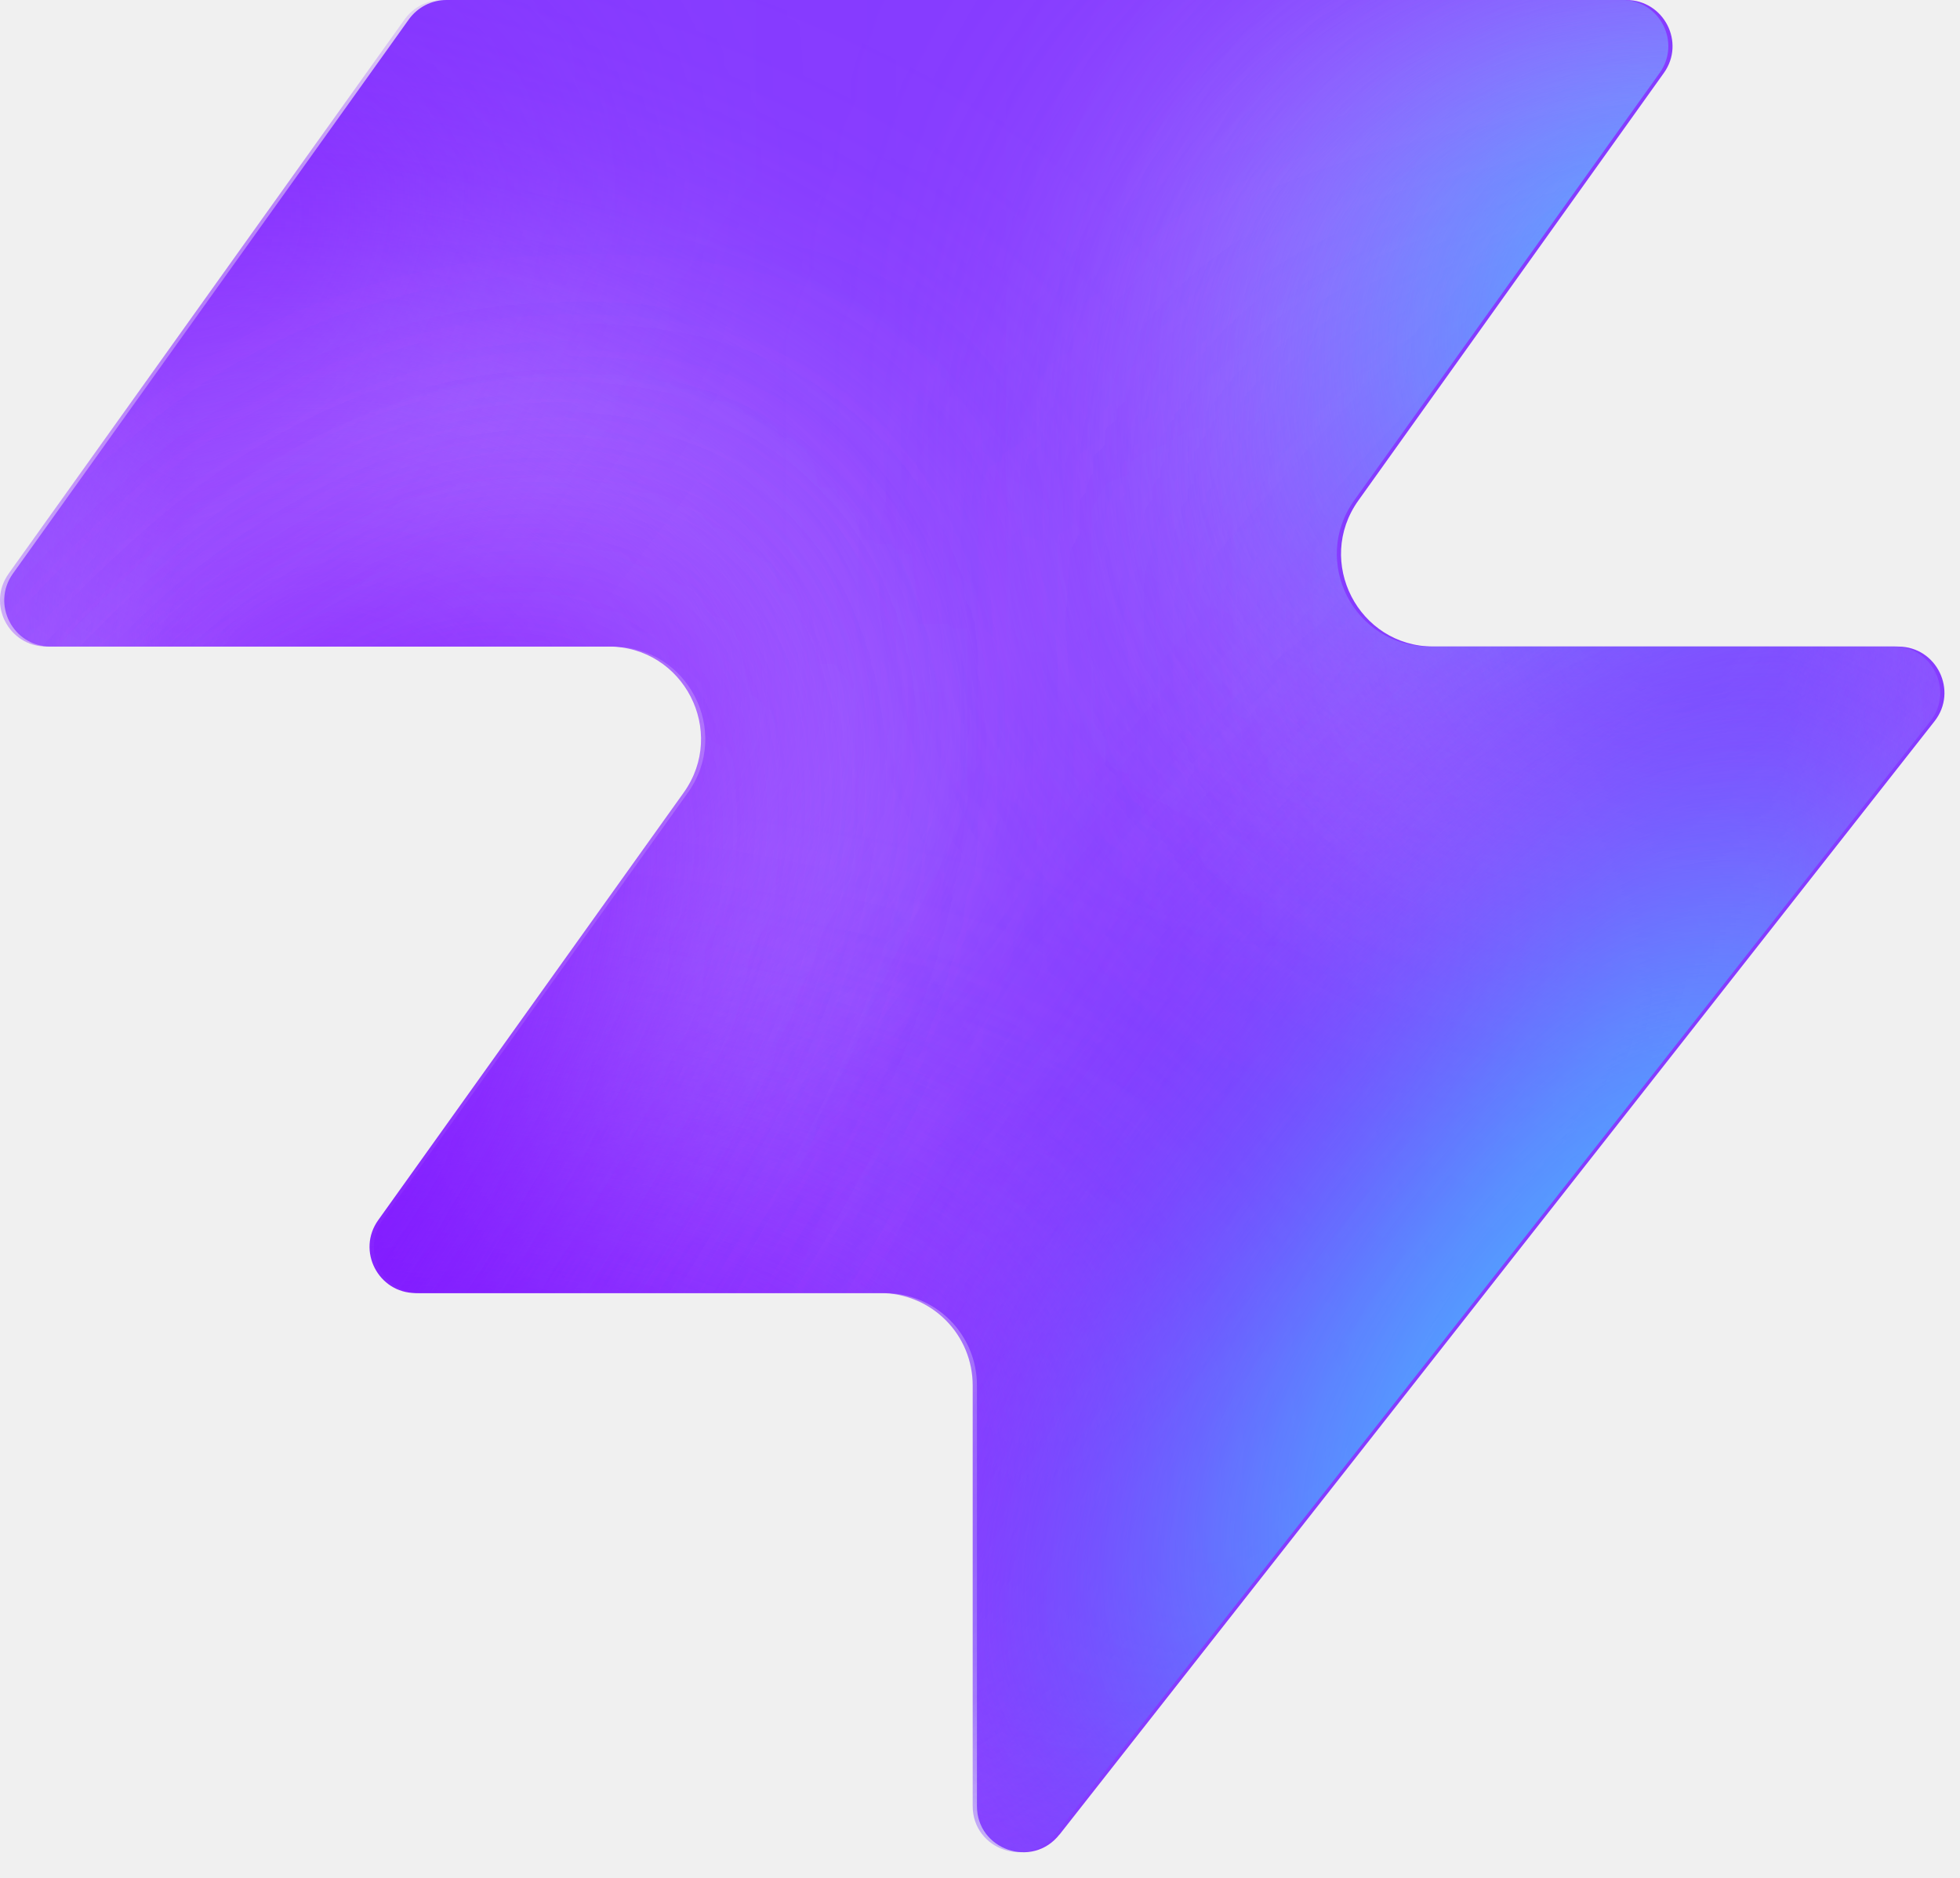
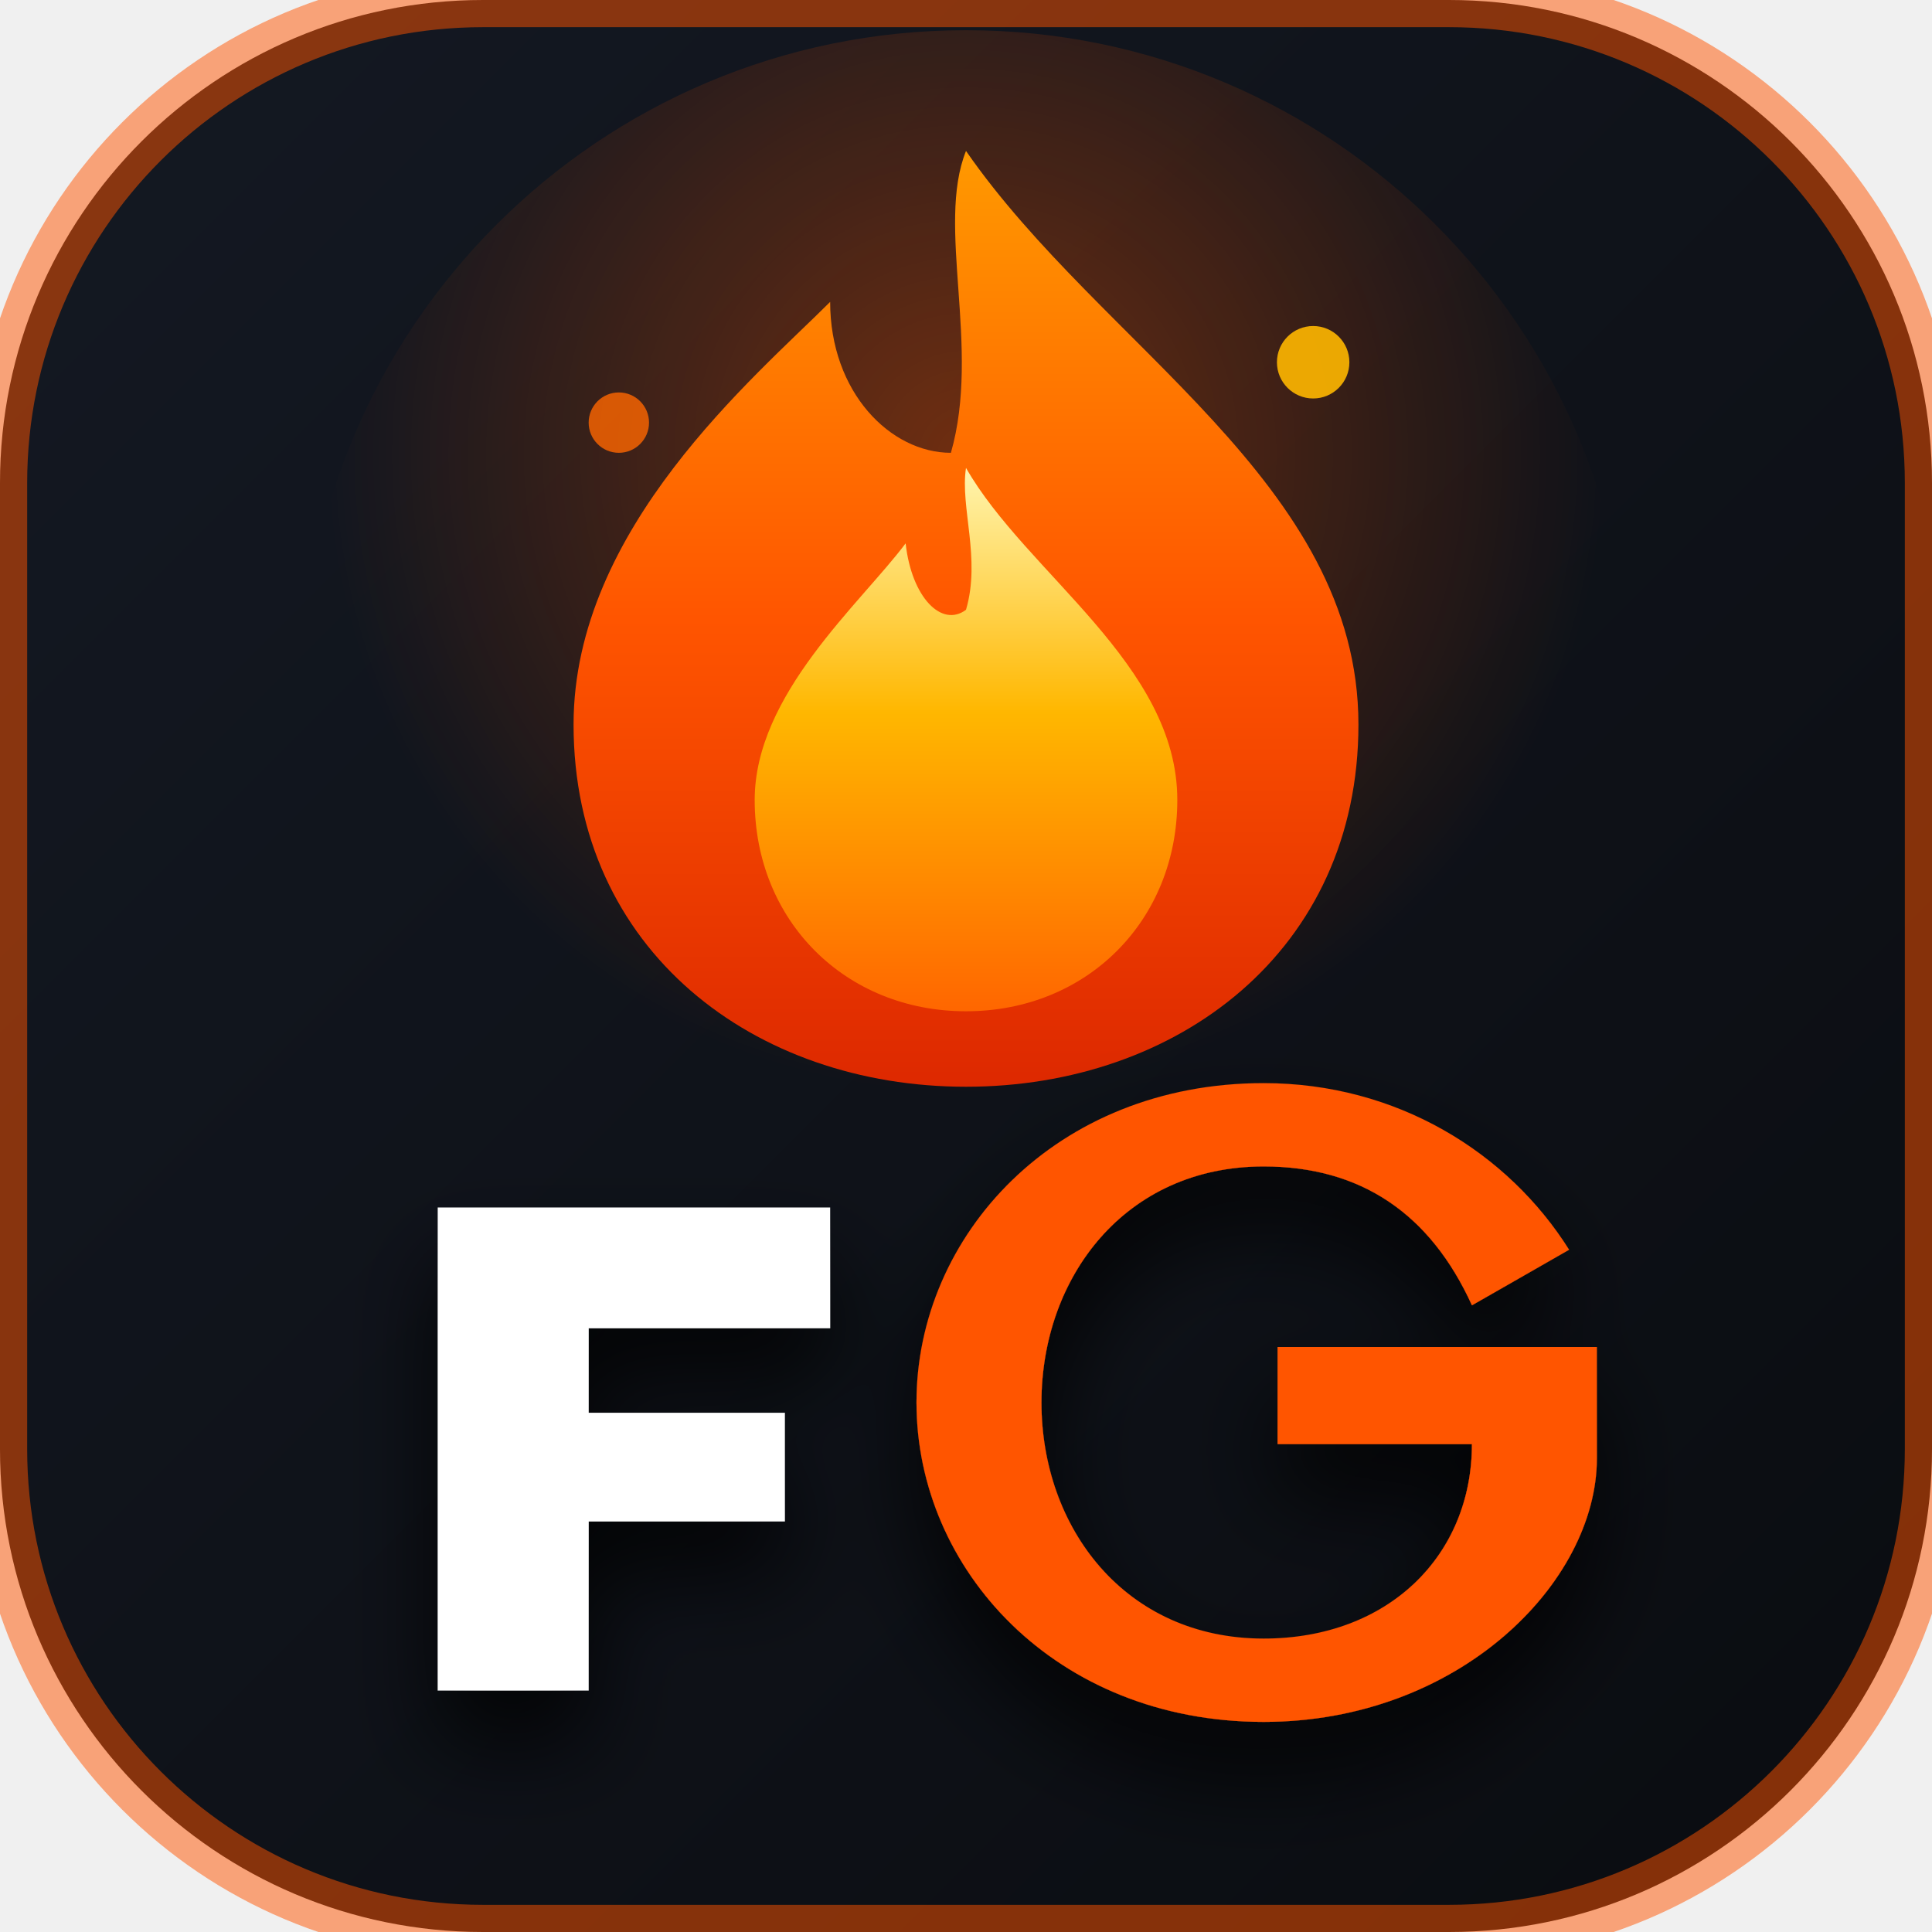
- <svg xmlns="http://www.w3.org/2000/svg" width="48" height="46" fill="none" viewBox="0 0 48 46">
-   <path fill="#863bff" d="M25.946 44.938c-.664.845-2.021.375-2.021-.698V33.937a2.26 2.26 0 0 0-2.262-2.262H10.287c-.92 0-1.456-1.04-.92-1.788l7.48-10.471c1.07-1.497 0-3.578-1.842-3.578H1.237c-.92 0-1.456-1.04-.92-1.788L10.013.474c.214-.297.556-.474.92-.474h28.894c.92 0 1.456 1.04.92 1.788l-7.48 10.471c-1.07 1.498 0 3.579 1.842 3.579h11.377c.943 0 1.473 1.088.89 1.83L25.947 44.94z" style="fill:#863bff;fill:color(display-p3 .525 .23 1);fill-opacity:1" />
-   <mask id="a" width="48" height="46" x="0" y="0" maskUnits="userSpaceOnUse" style="mask-type:alpha">
-     <path fill="#000" d="M25.842 44.938c-.664.844-2.021.375-2.021-.698V33.937a2.26 2.26 0 0 0-2.262-2.262H10.183c-.92 0-1.456-1.04-.92-1.788l7.48-10.471c1.07-1.498 0-3.579-1.842-3.579H1.133c-.92 0-1.456-1.04-.92-1.787L9.91.473c.214-.297.556-.474.92-.474h28.894c.92 0 1.456 1.04.92 1.788l-7.48 10.471c-1.07 1.498 0 3.578 1.842 3.578h11.377c.943 0 1.473 1.088.89 1.832L25.843 44.94z" style="fill:#000;fill-opacity:1" />
-   </mask>
-   <g mask="url(#a)">
-     <g filter="url(#b)">
-       <ellipse cx="5.508" cy="14.704" fill="#ede6ff" rx="5.508" ry="14.704" style="fill:#ede6ff;fill:color(display-p3 .927 .903 1);fill-opacity:1" transform="matrix(.00324 1 1 -.00324 -4.47 31.516)" />
-     </g>
-     <g filter="url(#c)">
-       <ellipse cx="10.399" cy="29.851" fill="#ede6ff" rx="10.399" ry="29.851" style="fill:#ede6ff;fill:color(display-p3 .927 .903 1);fill-opacity:1" transform="matrix(.00324 1 1 -.00324 -39.328 7.883)" />
-     </g>
-     <g filter="url(#d)">
-       <ellipse cx="5.508" cy="30.487" fill="#7e14ff" rx="5.508" ry="30.487" style="fill:#7e14ff;fill:color(display-p3 .492 .077 1);fill-opacity:1" transform="rotate(89.814 -25.913 -14.639)scale(1 -1)" />
-     </g>
-     <g filter="url(#e)">
-       <ellipse cx="5.508" cy="30.599" fill="#7e14ff" rx="5.508" ry="30.599" style="fill:#7e14ff;fill:color(display-p3 .492 .077 1);fill-opacity:1" transform="rotate(89.814 -32.644 -3.334)scale(1 -1)" />
-     </g>
-     <g filter="url(#f)">
-       <ellipse cx="5.508" cy="30.599" fill="#7e14ff" rx="5.508" ry="30.599" style="fill:#7e14ff;fill:color(display-p3 .492 .077 1);fill-opacity:1" transform="matrix(.00324 1 1 -.00324 -34.34 30.47)" />
-     </g>
-     <g filter="url(#g)">
-       <ellipse cx="14.072" cy="22.078" fill="#ede6ff" rx="14.072" ry="22.078" style="fill:#ede6ff;fill:color(display-p3 .927 .903 1);fill-opacity:1" transform="rotate(93.35 24.506 48.493)scale(-1 1)" />
-     </g>
-     <g filter="url(#h)">
-       <ellipse cx="3.47" cy="21.501" fill="#7e14ff" rx="3.47" ry="21.501" style="fill:#7e14ff;fill:color(display-p3 .492 .077 1);fill-opacity:1" transform="rotate(89.009 28.708 47.59)scale(-1 1)" />
-     </g>
-     <g filter="url(#i)">
-       <ellipse cx="3.47" cy="21.501" fill="#7e14ff" rx="3.47" ry="21.501" style="fill:#7e14ff;fill:color(display-p3 .492 .077 1);fill-opacity:1" transform="rotate(89.009 28.708 47.59)scale(-1 1)" />
-     </g>
-     <g filter="url(#j)">
-       <ellipse cx=".387" cy="8.972" fill="#7e14ff" rx="4.407" ry="29.108" style="fill:#7e14ff;fill:color(display-p3 .492 .077 1);fill-opacity:1" transform="rotate(39.51 .387 8.972)" />
-     </g>
-     <g filter="url(#k)">
-       <ellipse cx="47.523" cy="-6.092" fill="#7e14ff" rx="4.407" ry="29.108" style="fill:#7e14ff;fill:color(display-p3 .492 .077 1);fill-opacity:1" transform="rotate(37.892 47.523 -6.092)" />
-     </g>
-     <g filter="url(#l)">
-       <ellipse cx="41.412" cy="6.333" fill="#47bfff" rx="5.971" ry="9.665" style="fill:#47bfff;fill:color(display-p3 .28 .748 1);fill-opacity:1" transform="rotate(37.892 41.412 6.333)" />
-     </g>
-     <g filter="url(#m)">
-       <ellipse cx="-1.879" cy="38.332" fill="#7e14ff" rx="4.407" ry="29.108" style="fill:#7e14ff;fill:color(display-p3 .492 .077 1);fill-opacity:1" transform="rotate(37.892 -1.88 38.332)" />
-     </g>
-     <g filter="url(#n)">
-       <ellipse cx="-1.879" cy="38.332" fill="#7e14ff" rx="4.407" ry="29.108" style="fill:#7e14ff;fill:color(display-p3 .492 .077 1);fill-opacity:1" transform="rotate(37.892 -1.88 38.332)" />
-     </g>
-     <g filter="url(#o)">
-       <ellipse cx="35.651" cy="29.907" fill="#7e14ff" rx="4.407" ry="29.108" style="fill:#7e14ff;fill:color(display-p3 .492 .077 1);fill-opacity:1" transform="rotate(37.892 35.651 29.907)" />
-     </g>
-     <g filter="url(#p)">
-       <ellipse cx="38.418" cy="32.4" fill="#47bfff" rx="5.971" ry="15.297" style="fill:#47bfff;fill:color(display-p3 .28 .748 1);fill-opacity:1" transform="rotate(37.892 38.418 32.4)" />
-     </g>
-   </g>
+ <svg xmlns="http://www.w3.org/2000/svg" viewBox="0 0 64 64" width="64" height="64">
  <defs>
-     <filter id="b" width="60.045" height="41.654" x="-19.77" y="16.149" color-interpolation-filters="sRGB" filterUnits="userSpaceOnUse">
-       <feFlood flood-opacity="0" result="BackgroundImageFix" />
-       <feBlend in="SourceGraphic" in2="BackgroundImageFix" result="shape" />
-       <feGaussianBlur result="effect1_foregroundBlur_2002_17158" stdDeviation="7.659" />
-     </filter>
-     <filter id="c" width="90.34" height="51.437" x="-54.613" y="-7.533" color-interpolation-filters="sRGB" filterUnits="userSpaceOnUse">
-       <feFlood flood-opacity="0" result="BackgroundImageFix" />
-       <feBlend in="SourceGraphic" in2="BackgroundImageFix" result="shape" />
-       <feGaussianBlur result="effect1_foregroundBlur_2002_17158" stdDeviation="7.659" />
-     </filter>
-     <filter id="d" width="79.355" height="29.4" x="-49.64" y="2.03" color-interpolation-filters="sRGB" filterUnits="userSpaceOnUse">
-       <feFlood flood-opacity="0" result="BackgroundImageFix" />
-       <feBlend in="SourceGraphic" in2="BackgroundImageFix" result="shape" />
-       <feGaussianBlur result="effect1_foregroundBlur_2002_17158" stdDeviation="4.596" />
-     </filter>
-     <filter id="e" width="79.579" height="29.4" x="-45.045" y="20.029" color-interpolation-filters="sRGB" filterUnits="userSpaceOnUse">
-       <feFlood flood-opacity="0" result="BackgroundImageFix" />
-       <feBlend in="SourceGraphic" in2="BackgroundImageFix" result="shape" />
-       <feGaussianBlur result="effect1_foregroundBlur_2002_17158" stdDeviation="4.596" />
-     </filter>
-     <filter id="f" width="79.579" height="29.4" x="-43.513" y="21.178" color-interpolation-filters="sRGB" filterUnits="userSpaceOnUse">
-       <feFlood flood-opacity="0" result="BackgroundImageFix" />
-       <feBlend in="SourceGraphic" in2="BackgroundImageFix" result="shape" />
-       <feGaussianBlur result="effect1_foregroundBlur_2002_17158" stdDeviation="4.596" />
-     </filter>
-     <filter id="g" width="74.749" height="58.852" x="15.756" y="-17.901" color-interpolation-filters="sRGB" filterUnits="userSpaceOnUse">
-       <feFlood flood-opacity="0" result="BackgroundImageFix" />
-       <feBlend in="SourceGraphic" in2="BackgroundImageFix" result="shape" />
-       <feGaussianBlur result="effect1_foregroundBlur_2002_17158" stdDeviation="7.659" />
-     </filter>
-     <filter id="h" width="61.377" height="25.362" x="23.548" y="2.284" color-interpolation-filters="sRGB" filterUnits="userSpaceOnUse">
-       <feFlood flood-opacity="0" result="BackgroundImageFix" />
-       <feBlend in="SourceGraphic" in2="BackgroundImageFix" result="shape" />
-       <feGaussianBlur result="effect1_foregroundBlur_2002_17158" stdDeviation="4.596" />
-     </filter>
-     <filter id="i" width="61.377" height="25.362" x="23.548" y="2.284" color-interpolation-filters="sRGB" filterUnits="userSpaceOnUse">
-       <feFlood flood-opacity="0" result="BackgroundImageFix" />
-       <feBlend in="SourceGraphic" in2="BackgroundImageFix" result="shape" />
-       <feGaussianBlur result="effect1_foregroundBlur_2002_17158" stdDeviation="4.596" />
-     </filter>
-     <filter id="j" width="56.045" height="63.649" x="-27.636" y="-22.853" color-interpolation-filters="sRGB" filterUnits="userSpaceOnUse">
-       <feFlood flood-opacity="0" result="BackgroundImageFix" />
-       <feBlend in="SourceGraphic" in2="BackgroundImageFix" result="shape" />
-       <feGaussianBlur result="effect1_foregroundBlur_2002_17158" stdDeviation="4.596" />
-     </filter>
-     <filter id="k" width="54.814" height="64.646" x="20.116" y="-38.415" color-interpolation-filters="sRGB" filterUnits="userSpaceOnUse">
-       <feFlood flood-opacity="0" result="BackgroundImageFix" />
-       <feBlend in="SourceGraphic" in2="BackgroundImageFix" result="shape" />
-       <feGaussianBlur result="effect1_foregroundBlur_2002_17158" stdDeviation="4.596" />
-     </filter>
-     <filter id="l" width="33.541" height="35.313" x="24.641" y="-11.323" color-interpolation-filters="sRGB" filterUnits="userSpaceOnUse">
-       <feFlood flood-opacity="0" result="BackgroundImageFix" />
-       <feBlend in="SourceGraphic" in2="BackgroundImageFix" result="shape" />
-       <feGaussianBlur result="effect1_foregroundBlur_2002_17158" stdDeviation="4.596" />
-     </filter>
-     <filter id="m" width="54.814" height="64.646" x="-29.286" y="6.009" color-interpolation-filters="sRGB" filterUnits="userSpaceOnUse">
-       <feFlood flood-opacity="0" result="BackgroundImageFix" />
-       <feBlend in="SourceGraphic" in2="BackgroundImageFix" result="shape" />
-       <feGaussianBlur result="effect1_foregroundBlur_2002_17158" stdDeviation="4.596" />
-     </filter>
-     <filter id="n" width="54.814" height="64.646" x="-29.286" y="6.009" color-interpolation-filters="sRGB" filterUnits="userSpaceOnUse">
-       <feFlood flood-opacity="0" result="BackgroundImageFix" />
-       <feBlend in="SourceGraphic" in2="BackgroundImageFix" result="shape" />
-       <feGaussianBlur result="effect1_foregroundBlur_2002_17158" stdDeviation="4.596" />
-     </filter>
-     <filter id="o" width="54.814" height="64.646" x="8.244" y="-2.416" color-interpolation-filters="sRGB" filterUnits="userSpaceOnUse">
-       <feFlood flood-opacity="0" result="BackgroundImageFix" />
-       <feBlend in="SourceGraphic" in2="BackgroundImageFix" result="shape" />
-       <feGaussianBlur result="effect1_foregroundBlur_2002_17158" stdDeviation="4.596" />
-     </filter>
-     <filter id="p" width="39.409" height="43.623" x="18.713" y="10.588" color-interpolation-filters="sRGB" filterUnits="userSpaceOnUse">
-       <feFlood flood-opacity="0" result="BackgroundImageFix" />
-       <feBlend in="SourceGraphic" in2="BackgroundImageFix" result="shape" />
-       <feGaussianBlur result="effect1_foregroundBlur_2002_17158" stdDeviation="4.596" />
+     <linearGradient id="bgGrad" x1="0%" y1="0%" x2="100%" y2="100%">
+       <stop offset="0%" stop-color="#141923" />
+       <stop offset="100%" stop-color="#0a0c10" />
+     </linearGradient>
+     <radialGradient id="fireGlow" cx="50%" cy="32%" r="48%">
+       <stop offset="0%" stop-color="#ff5500" stop-opacity="0.4" />
+       <stop offset="100%" stop-color="#ff5500" stop-opacity="0" />
+     </radialGradient>
+     <linearGradient id="flameOuter" x1="0%" y1="100%" x2="0%" y2="0%">
+       <stop offset="0%" stop-color="#dd2800" />
+       <stop offset="50%" stop-color="#ff5500" />
+       <stop offset="100%" stop-color="#ff9900" />
+     </linearGradient>
+     <linearGradient id="flameInner" x1="0%" y1="100%" x2="0%" y2="0%">
+       <stop offset="0%" stop-color="#ff6600" />
+       <stop offset="55%" stop-color="#ffb700" />
+       <stop offset="100%" stop-color="#fff5b0" />
+     </linearGradient>
+     <filter id="shadow" x="-20%" y="-20%" width="140%" height="140%">
+       <feDropShadow dx="0" dy="1.8" stdDeviation="1.5" flood-color="#000000" flood-opacity="0.8" />
    </filter>
  </defs>
+   <rect width="64" height="64" rx="16" fill="url(#bgGrad)" stroke="#ff5500" stroke-width="1.8" stroke-opacity="0.5" />
+   <circle cx="32" cy="23" r="22" fill="url(#fireGlow)" />
+   <g transform="translate(0, -1)">
+     <path d="M 32 6               C 36.5 12.5, 45 17, 45 25               C 45 32.5, 39 37, 32 37               C 25 37, 19 32.5, 19 25               C 19 18.5, 25 13.5, 27.5 11               C 27.5 14, 29.5 16, 31.5 16               C 32.5 12.5, 31 8.5, 32 6 Z" fill="url(#flameOuter)" />
+     <path d="M 32 16.5               C 34 20, 39 23, 39 27.5               C 39 31.5, 36 34.5, 32 34.5               C 28 34.5, 25 31.5, 25 27.5               C 25 24, 28.5 21, 30 19               C 30.2 20.8, 31.2 21.8, 32 21.2               C 32.5 19.5, 31.8 17.8, 32 16.5 Z" fill="url(#flameInner)" />
+     <circle cx="43.5" cy="13" r="1.2" fill="#ffb700" opacity="0.9" />
+     <circle cx="20.5" cy="15" r="1" fill="#ff6600" opacity="0.8" />
+   </g>
+   <g filter="url(#shadow)">
+     <path d="M 14.5 40               H 27.5               V 44               H 19.5               V 46.8               H 26               V 50.4               H 19.5               V 56               H 14.5               Z" fill="#FFFFFF" />
+     <path d="M 48.5 44.5               C 47 41.2, 44.5 39.5, 41 39.5               C 36 39.5, 33 43.5, 33 48               C 33 52.5, 36 56.5, 41 56.5               C 45.5 56.5, 48.5 53.5, 48.5 49.5               H 41.5               V 46               H 53               V 50               C 53 54.5, 48 59.5, 41 59.5               C 33.5 59.5, 28.5 54, 28.5 48               C 28.5 42, 33.5 36.5, 41 36.5               C 45.8 36.5, 49.8 39, 52 42.5               Z" transform="scale(0.92) translate(4.5, 2.5)" fill="#FF5500" />
+   </g>
</svg>
